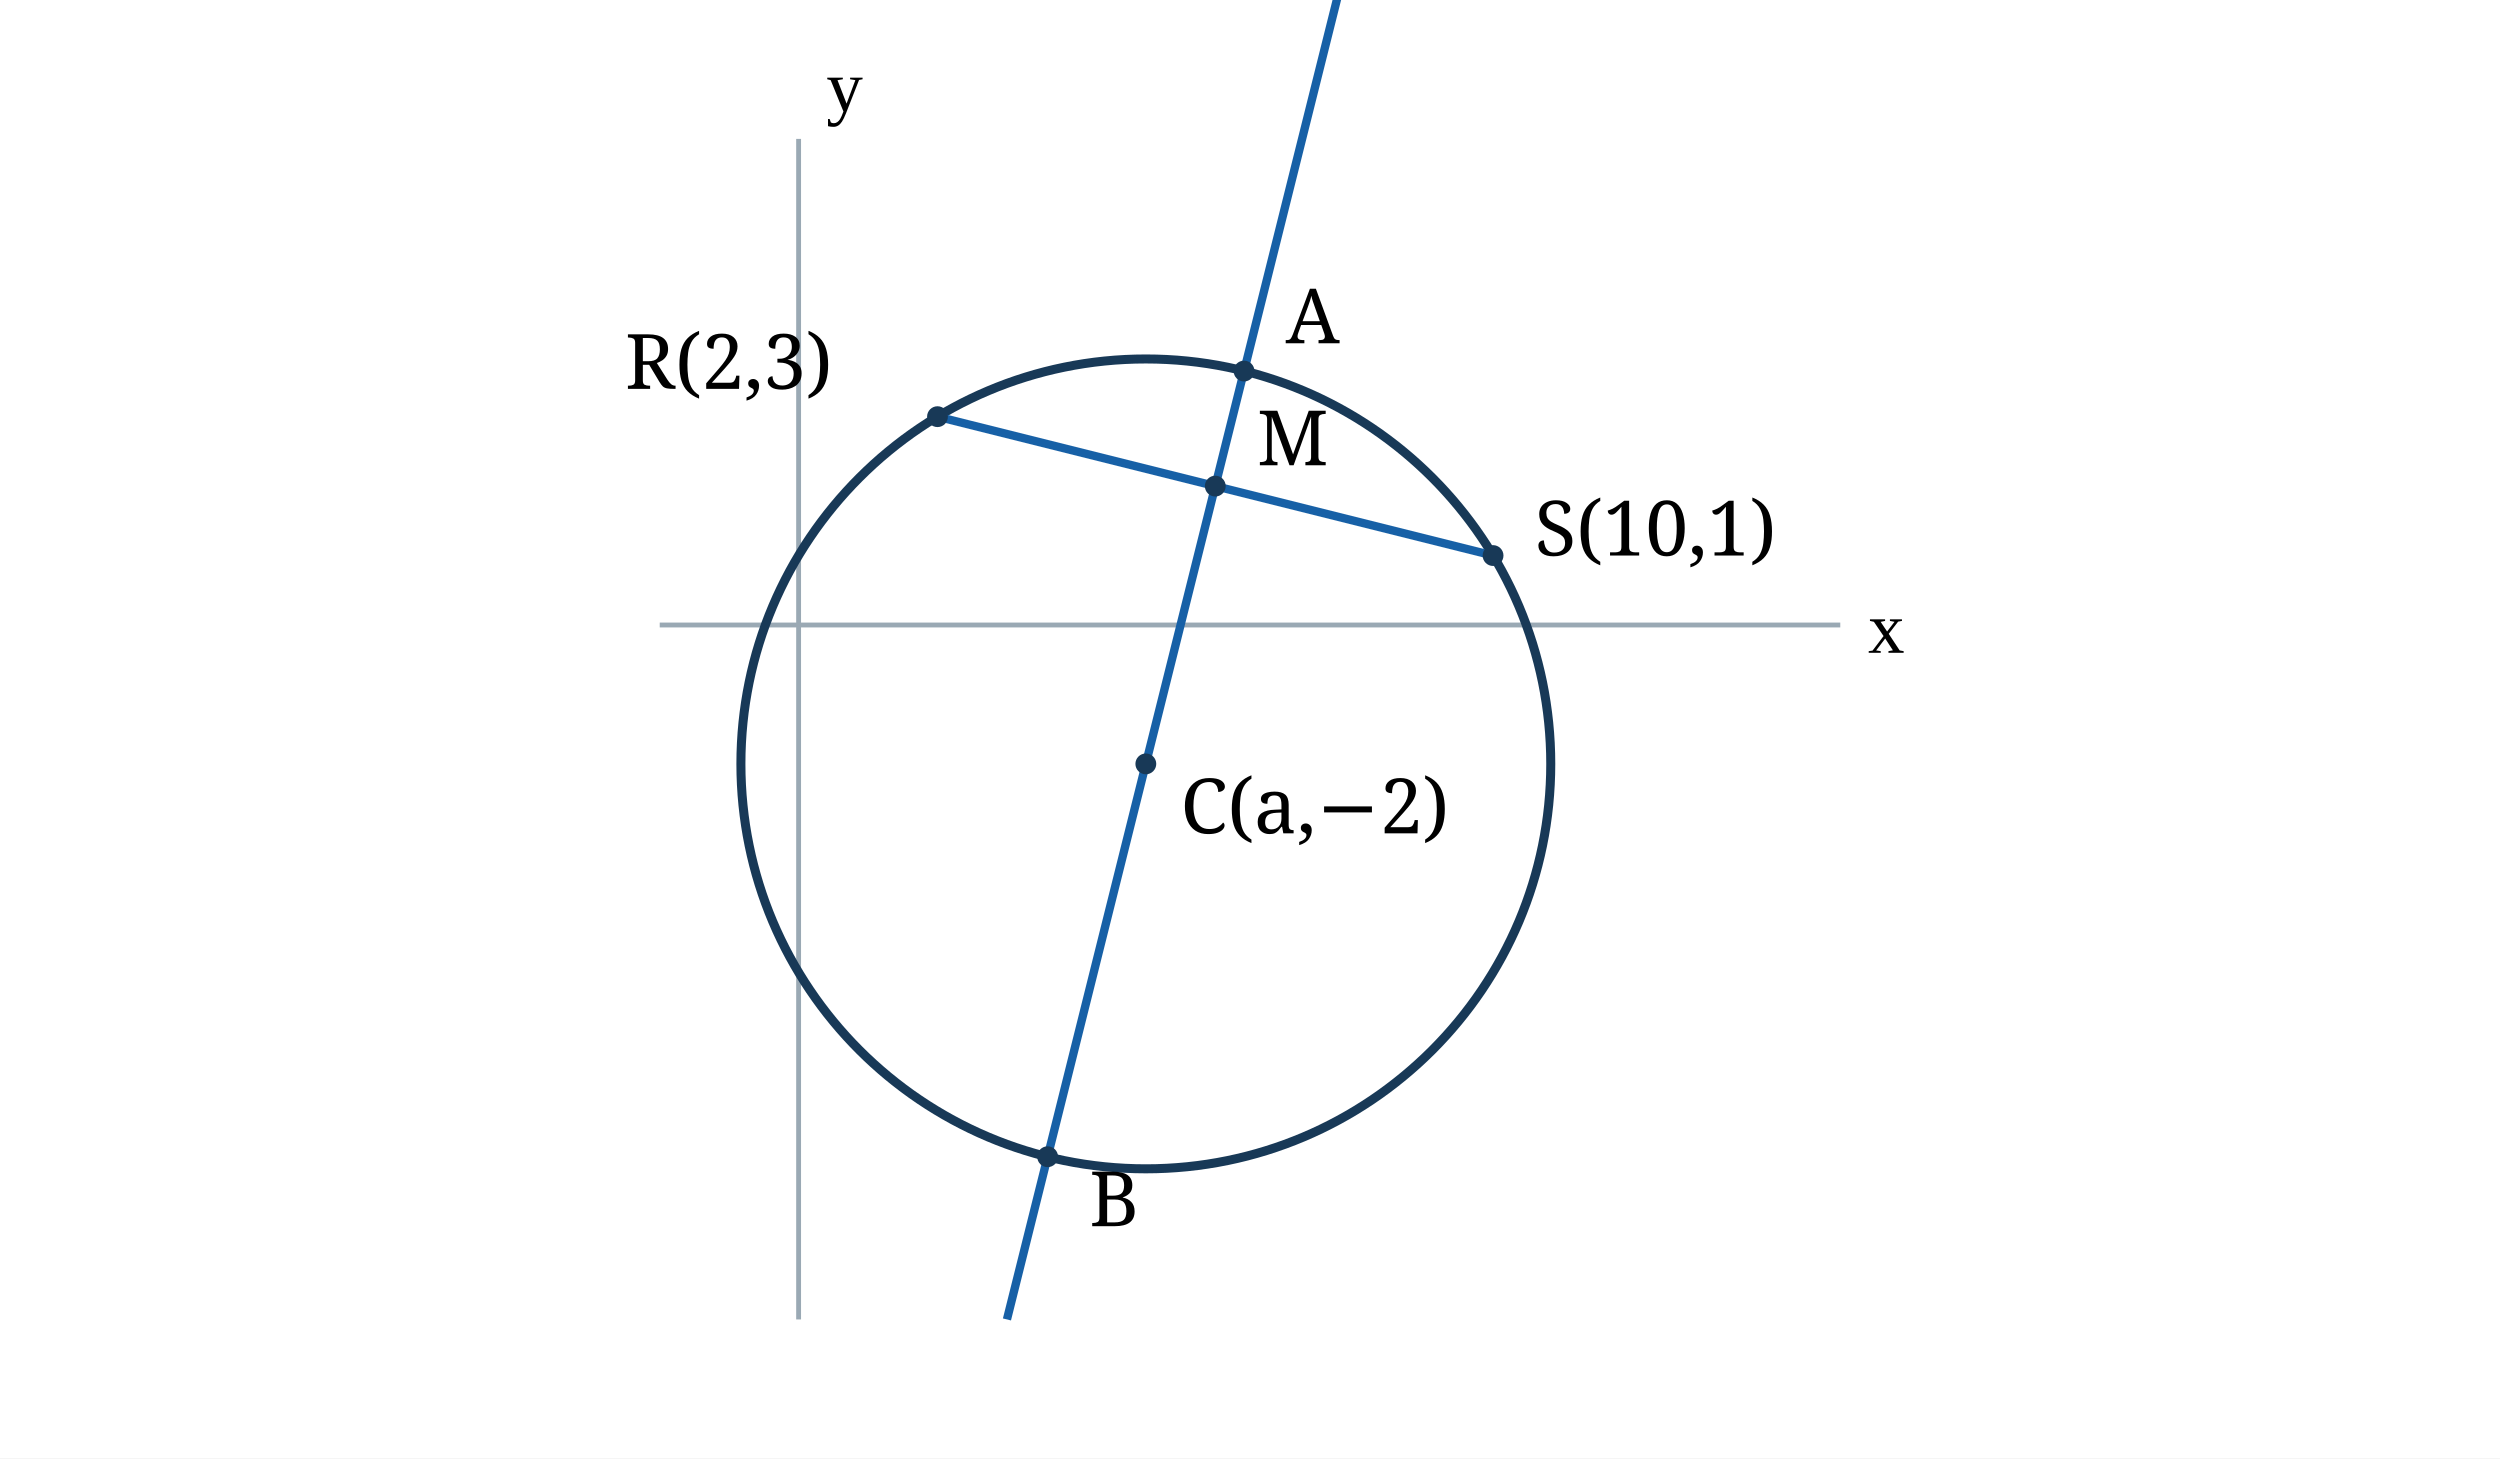
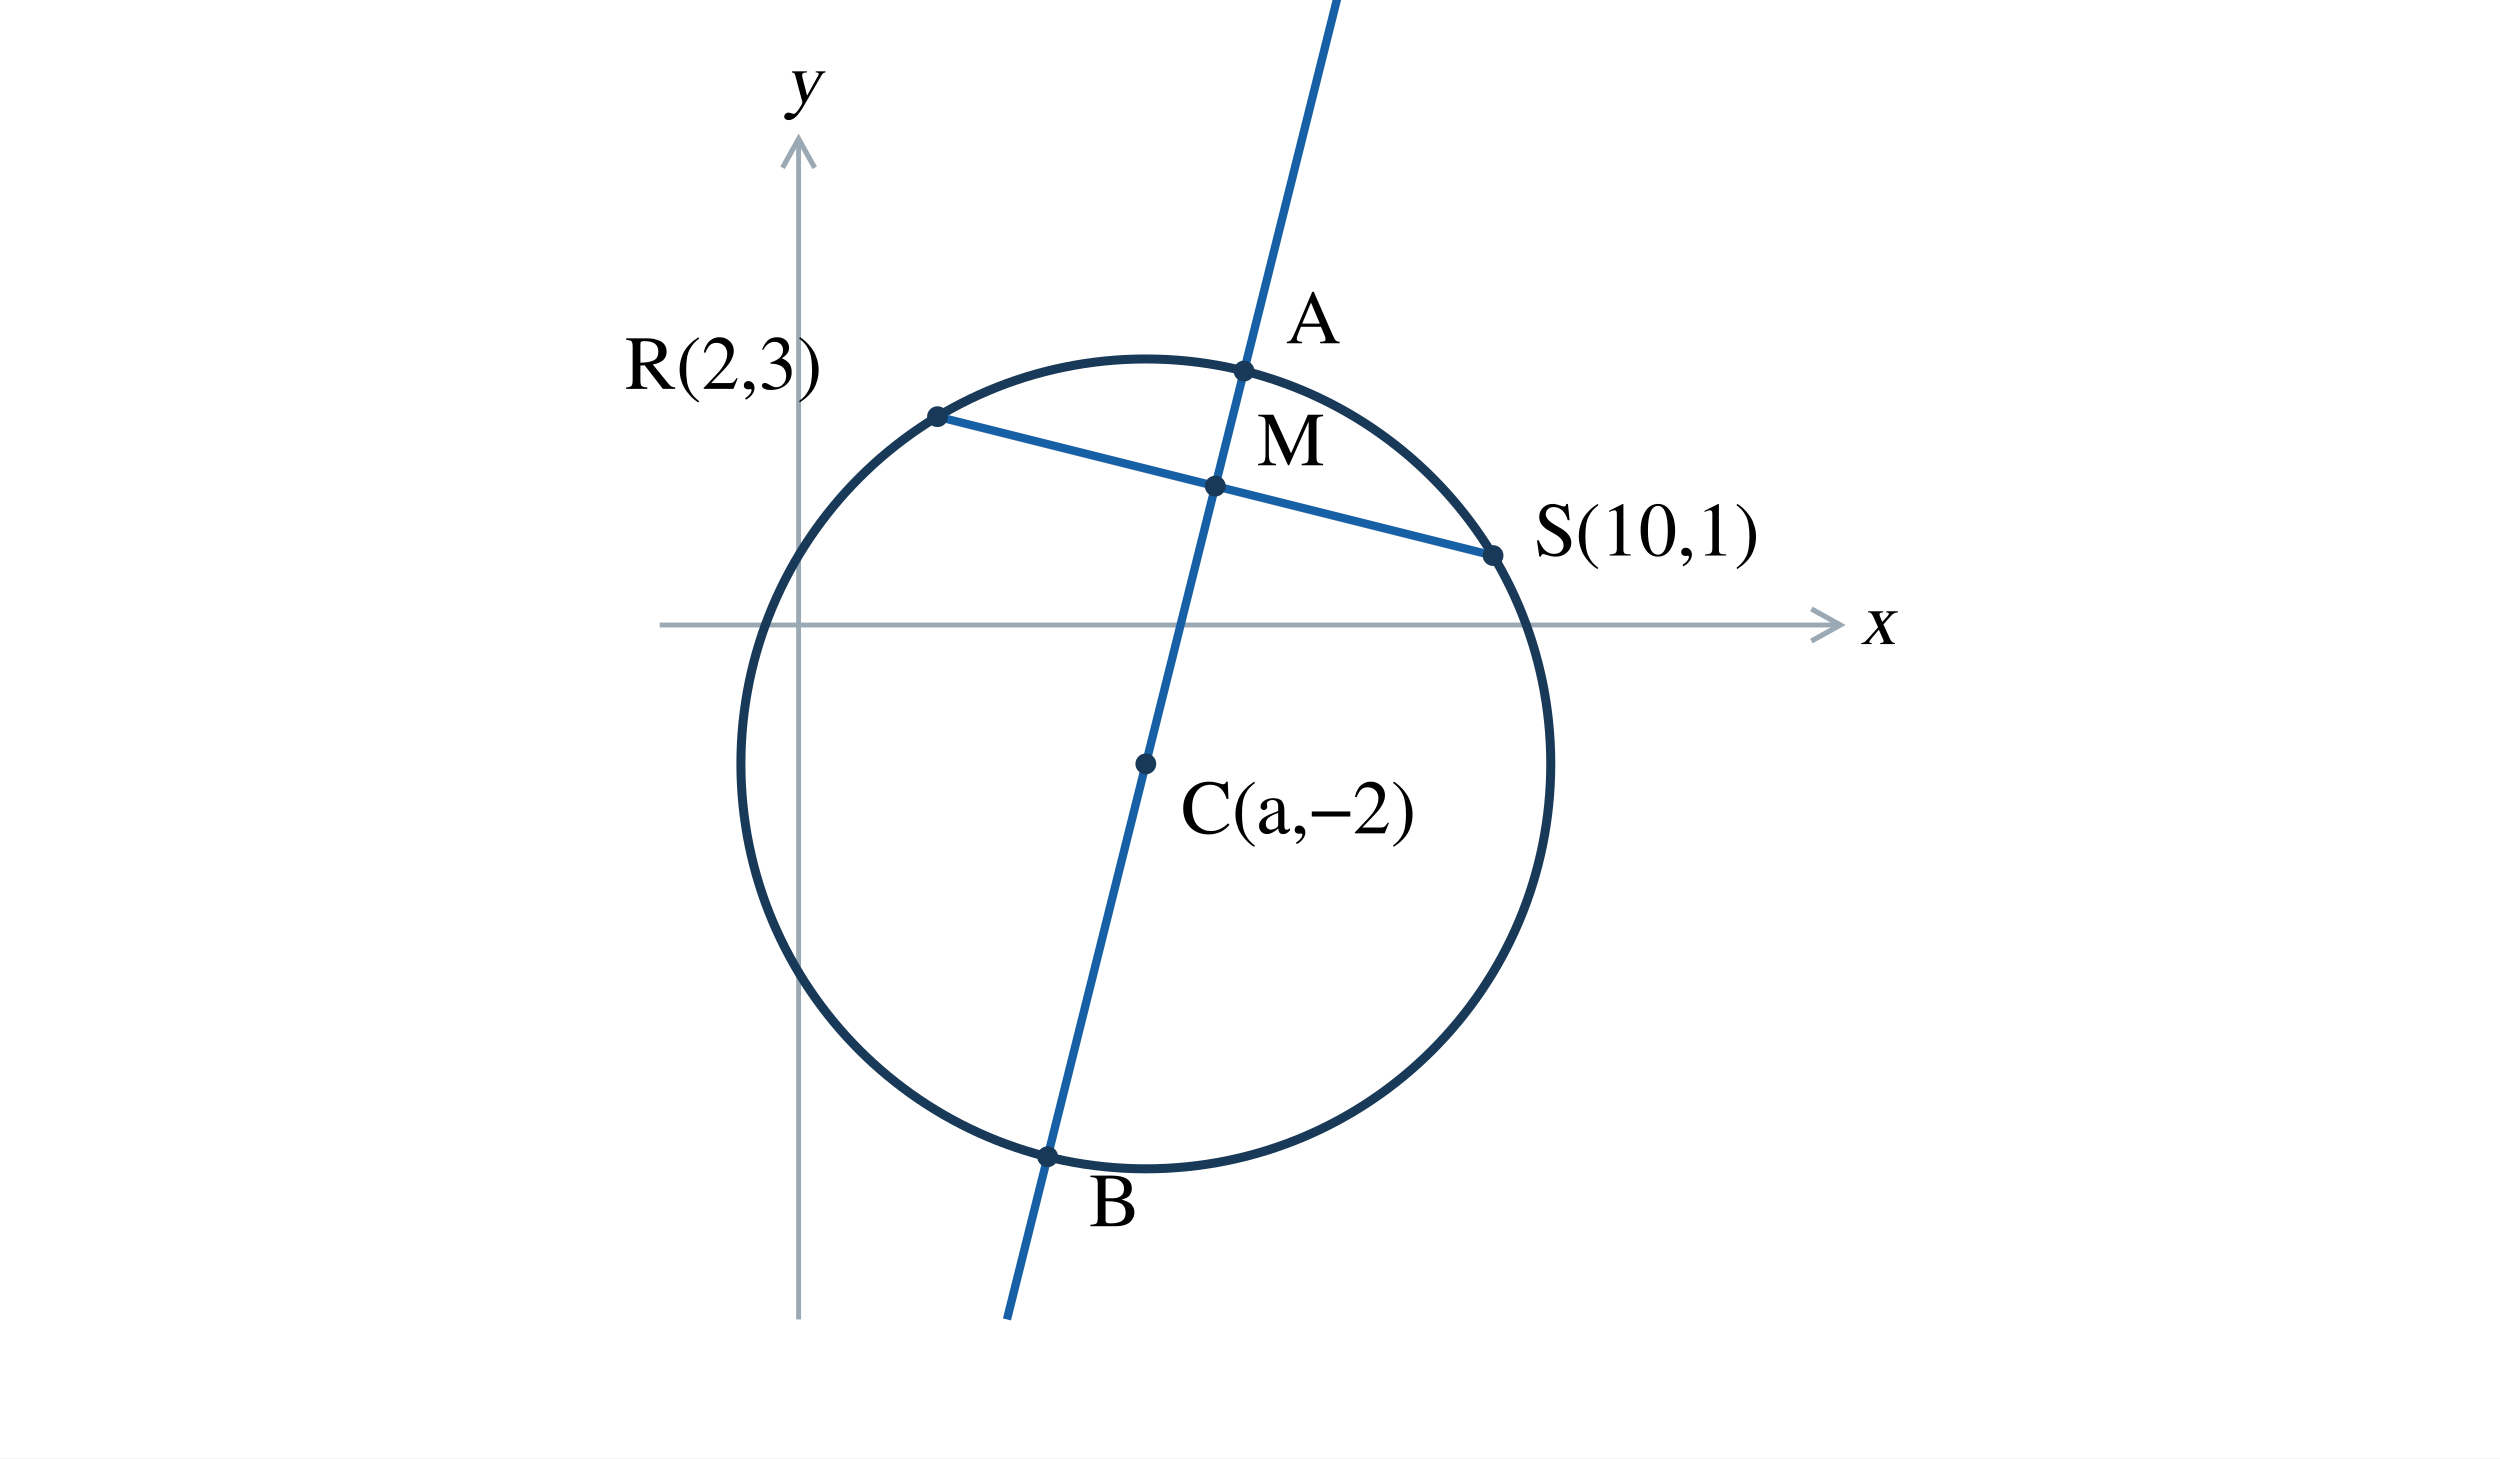
<svg xmlns="http://www.w3.org/2000/svg" width="720" height="420" viewBox="0 0 720 420">
  <rect width="720" height="420" fill="white" />
  <path d="M190.0 180.0 H530.0 M230.0 380.0 V40.0" stroke="#9aa9b4" stroke-width="1.4" />
-   <text x="538.0" y="188.0" font-size="21">x</text>
-   <text x="238.0" y="32.0" font-size="21">y</text>
+   <text x="535.78" y="185.50" font-size="21" font-family="STIX Two Text, Cambria Math, Georgia, serif" font-style="italic" data-axis-label="x">x</text>
+   <text x="226.11" y="30.00" font-size="21" font-family="STIX Two Text, Cambria Math, Georgia, serif" font-style="italic" data-axis-label="y">y</text>
  <circle cx="330.0" cy="220.0" r="116.619" fill="none" stroke="#183957" stroke-width="2.6" />
  <path d="M270.0 120.0 L430.0 160.0" stroke="#1760a6" stroke-width="2.4" fill="none" />
  <path d="M290.0 380.0 L390.0 -20.0" stroke="#1760a6" stroke-width="2.4" fill="none" />
  <circle cx="270.0" cy="120.0" r="3" fill="#183957" />
-   <text x="180.0" y="112.0" font-size="22" font-family="serif">R(2,3)</text>
+   <text x="180.0" y="112.0" font-size="22" font-family="STIX Two Text, Cambria Math, Georgia, serif">R(2,3)</text>
  <circle cx="430.0" cy="160.0" r="3" fill="#183957" />
-   <text x="442.0" y="160.0" font-size="22" font-family="serif">S(10,1)</text>
+   <text x="442.0" y="160.0" font-size="22" font-family="STIX Two Text, Cambria Math, Georgia, serif">S(10,1)</text>
  <circle cx="330.0" cy="220.0" r="3" fill="#183957" />
-   <text x="340.0" y="240.0" font-size="22" font-family="serif">C(a,−2)</text>
+   <text x="340.0" y="240.0" font-size="22" font-family="STIX Two Text, Cambria Math, Georgia, serif">C(a,−2)</text>
  <circle cx="350.0" cy="140.0" r="3" fill="#183957" />
-   <text x="362.0" y="134.0" font-size="22" font-family="serif">M</text>
+   <text x="362.0" y="134.0" font-size="22" font-family="STIX Two Text, Cambria Math, Georgia, serif">M</text>
  <circle cx="358.284" cy="106.863" r="3" fill="#183957" />
-   <text x="370.284" y="98.863" font-size="22" font-family="serif">A</text>
+   <text x="370.284" y="98.863" font-size="22" font-family="STIX Two Text, Cambria Math, Georgia, serif">A</text>
  <circle cx="301.716" cy="333.137" r="3" fill="#183957" />
-   <text x="313.716" y="353.137" font-size="22" font-family="serif">B</text>
+   <text x="313.716" y="353.137" font-size="22" font-family="STIX Two Text, Cambria Math, Georgia, serif">B</text>
+   <path d="M521.684 175.38L530 180L521.684 184.62" fill="none" stroke="rgb(154, 169, 180)" stroke-width="1.5" />
+   <path d="M225.38 48.316L230 40L234.62 48.316" fill="none" stroke="rgb(154, 169, 180)" stroke-width="1.5" />
</svg>
